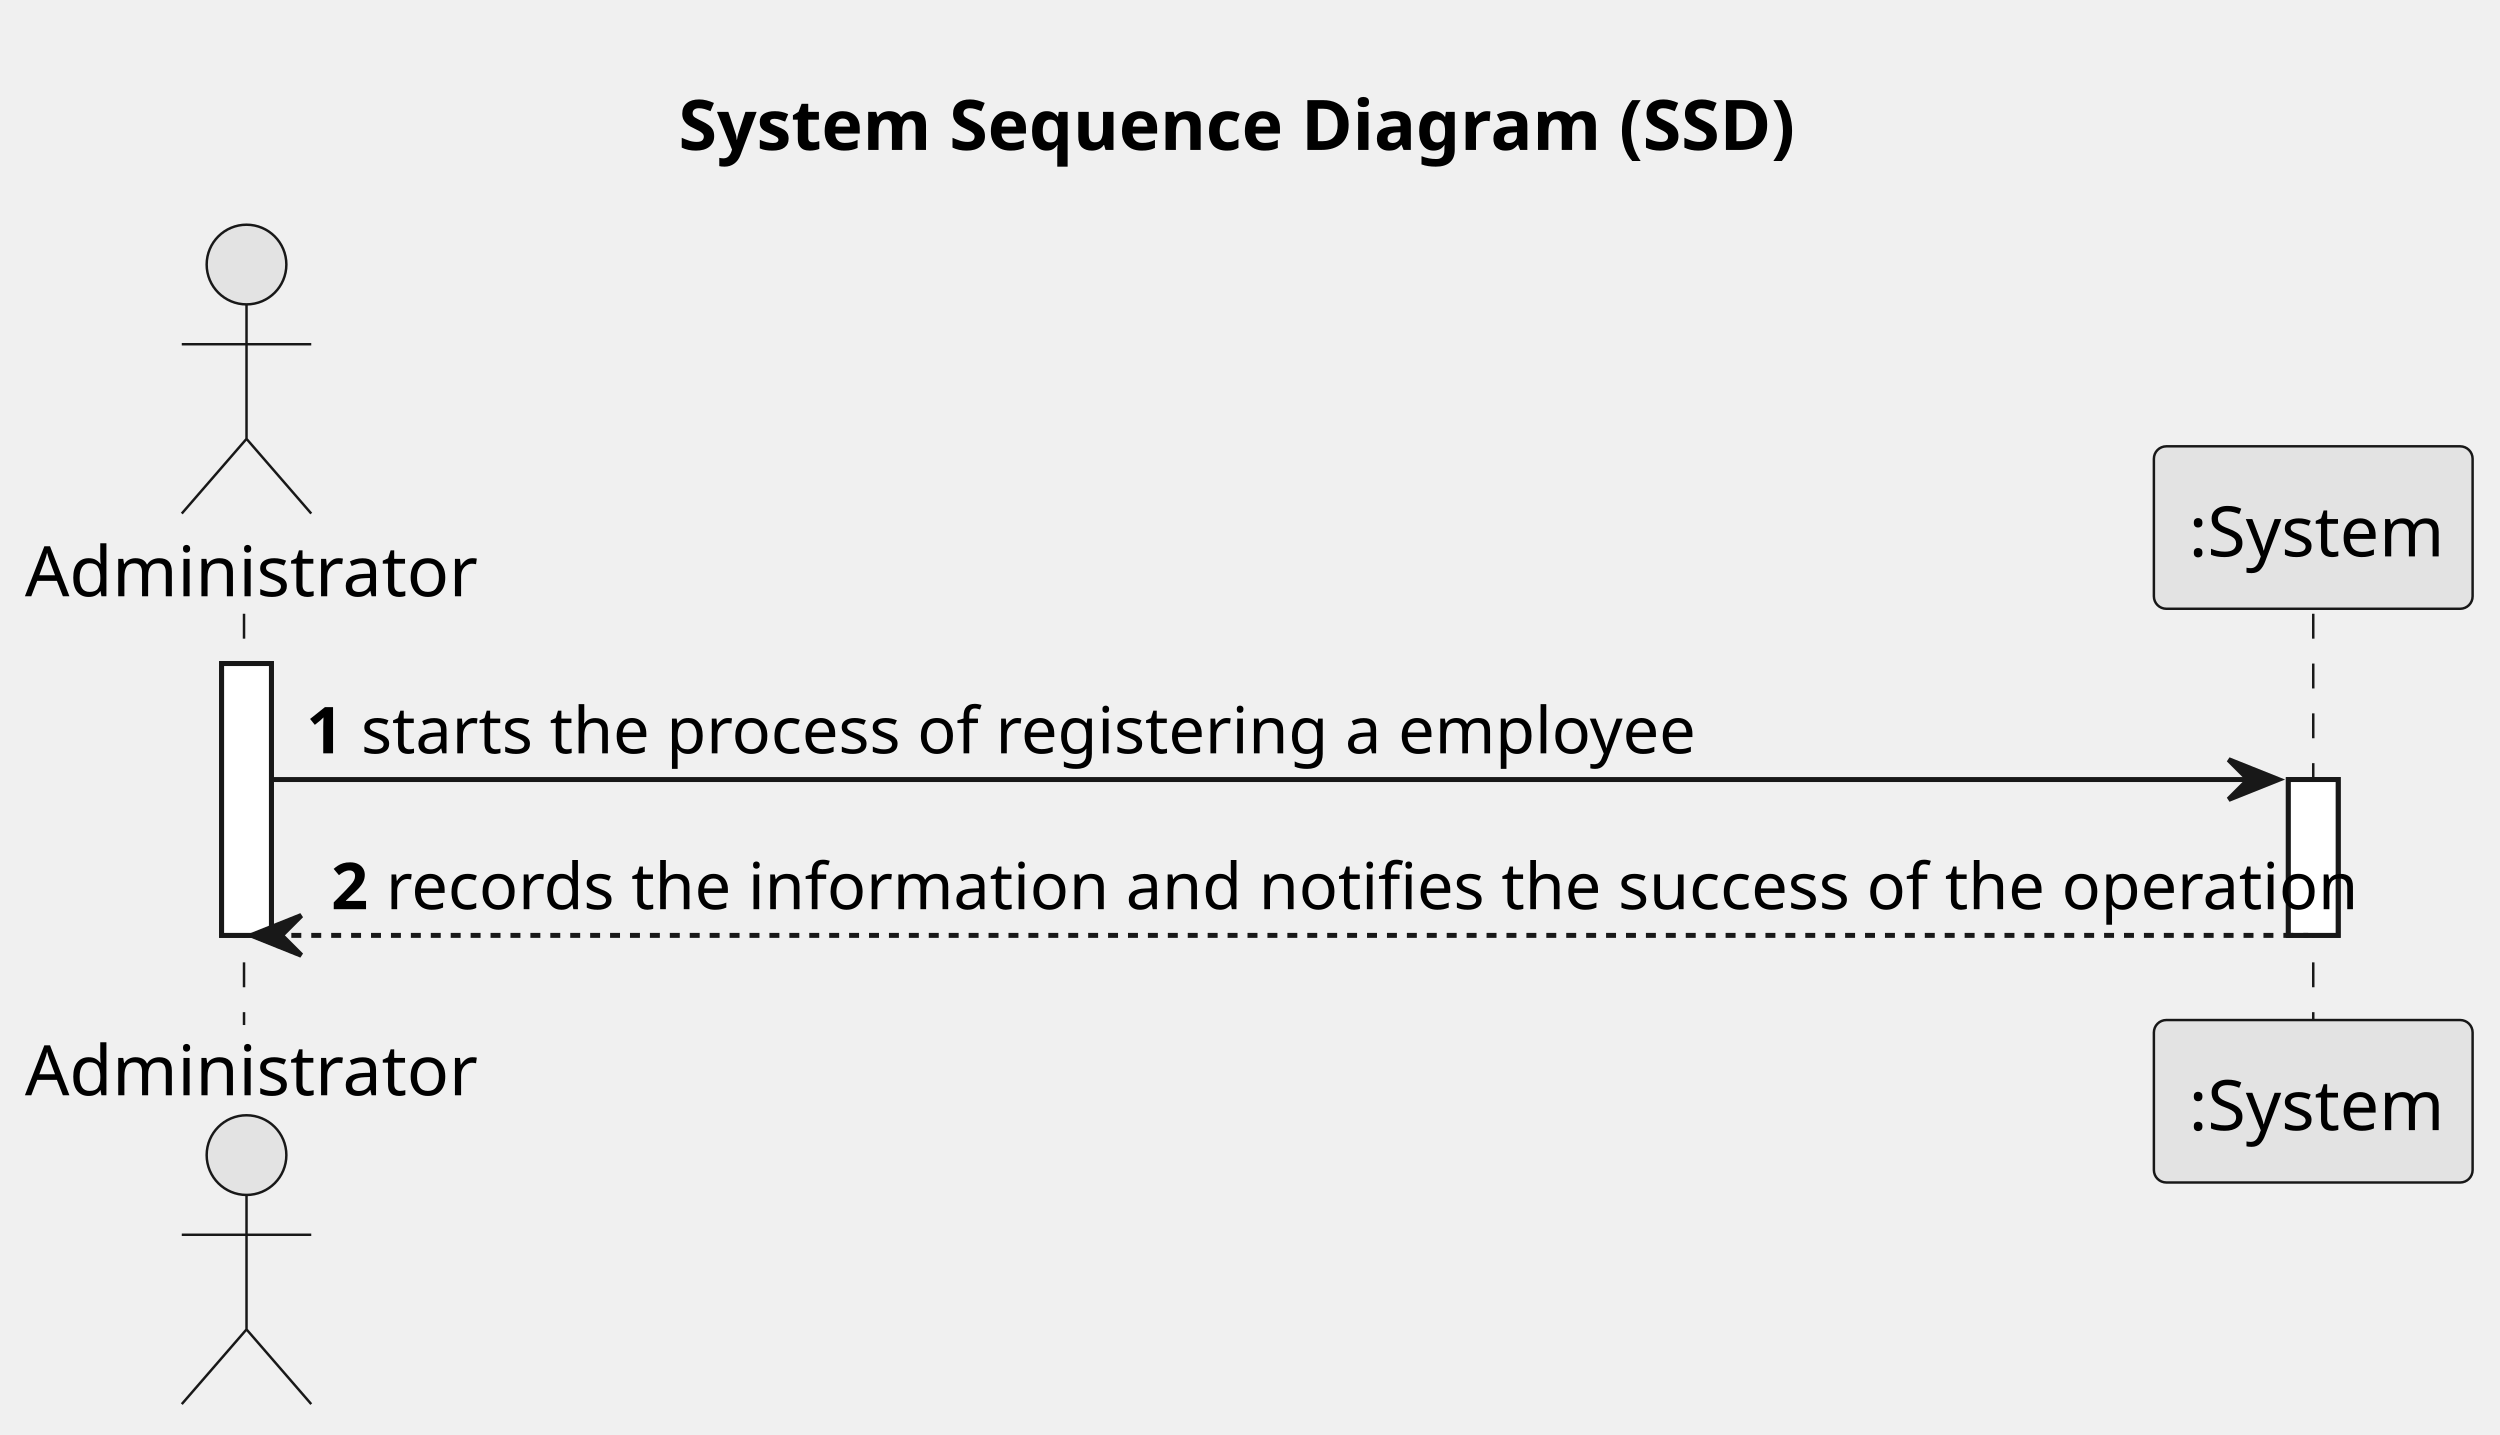
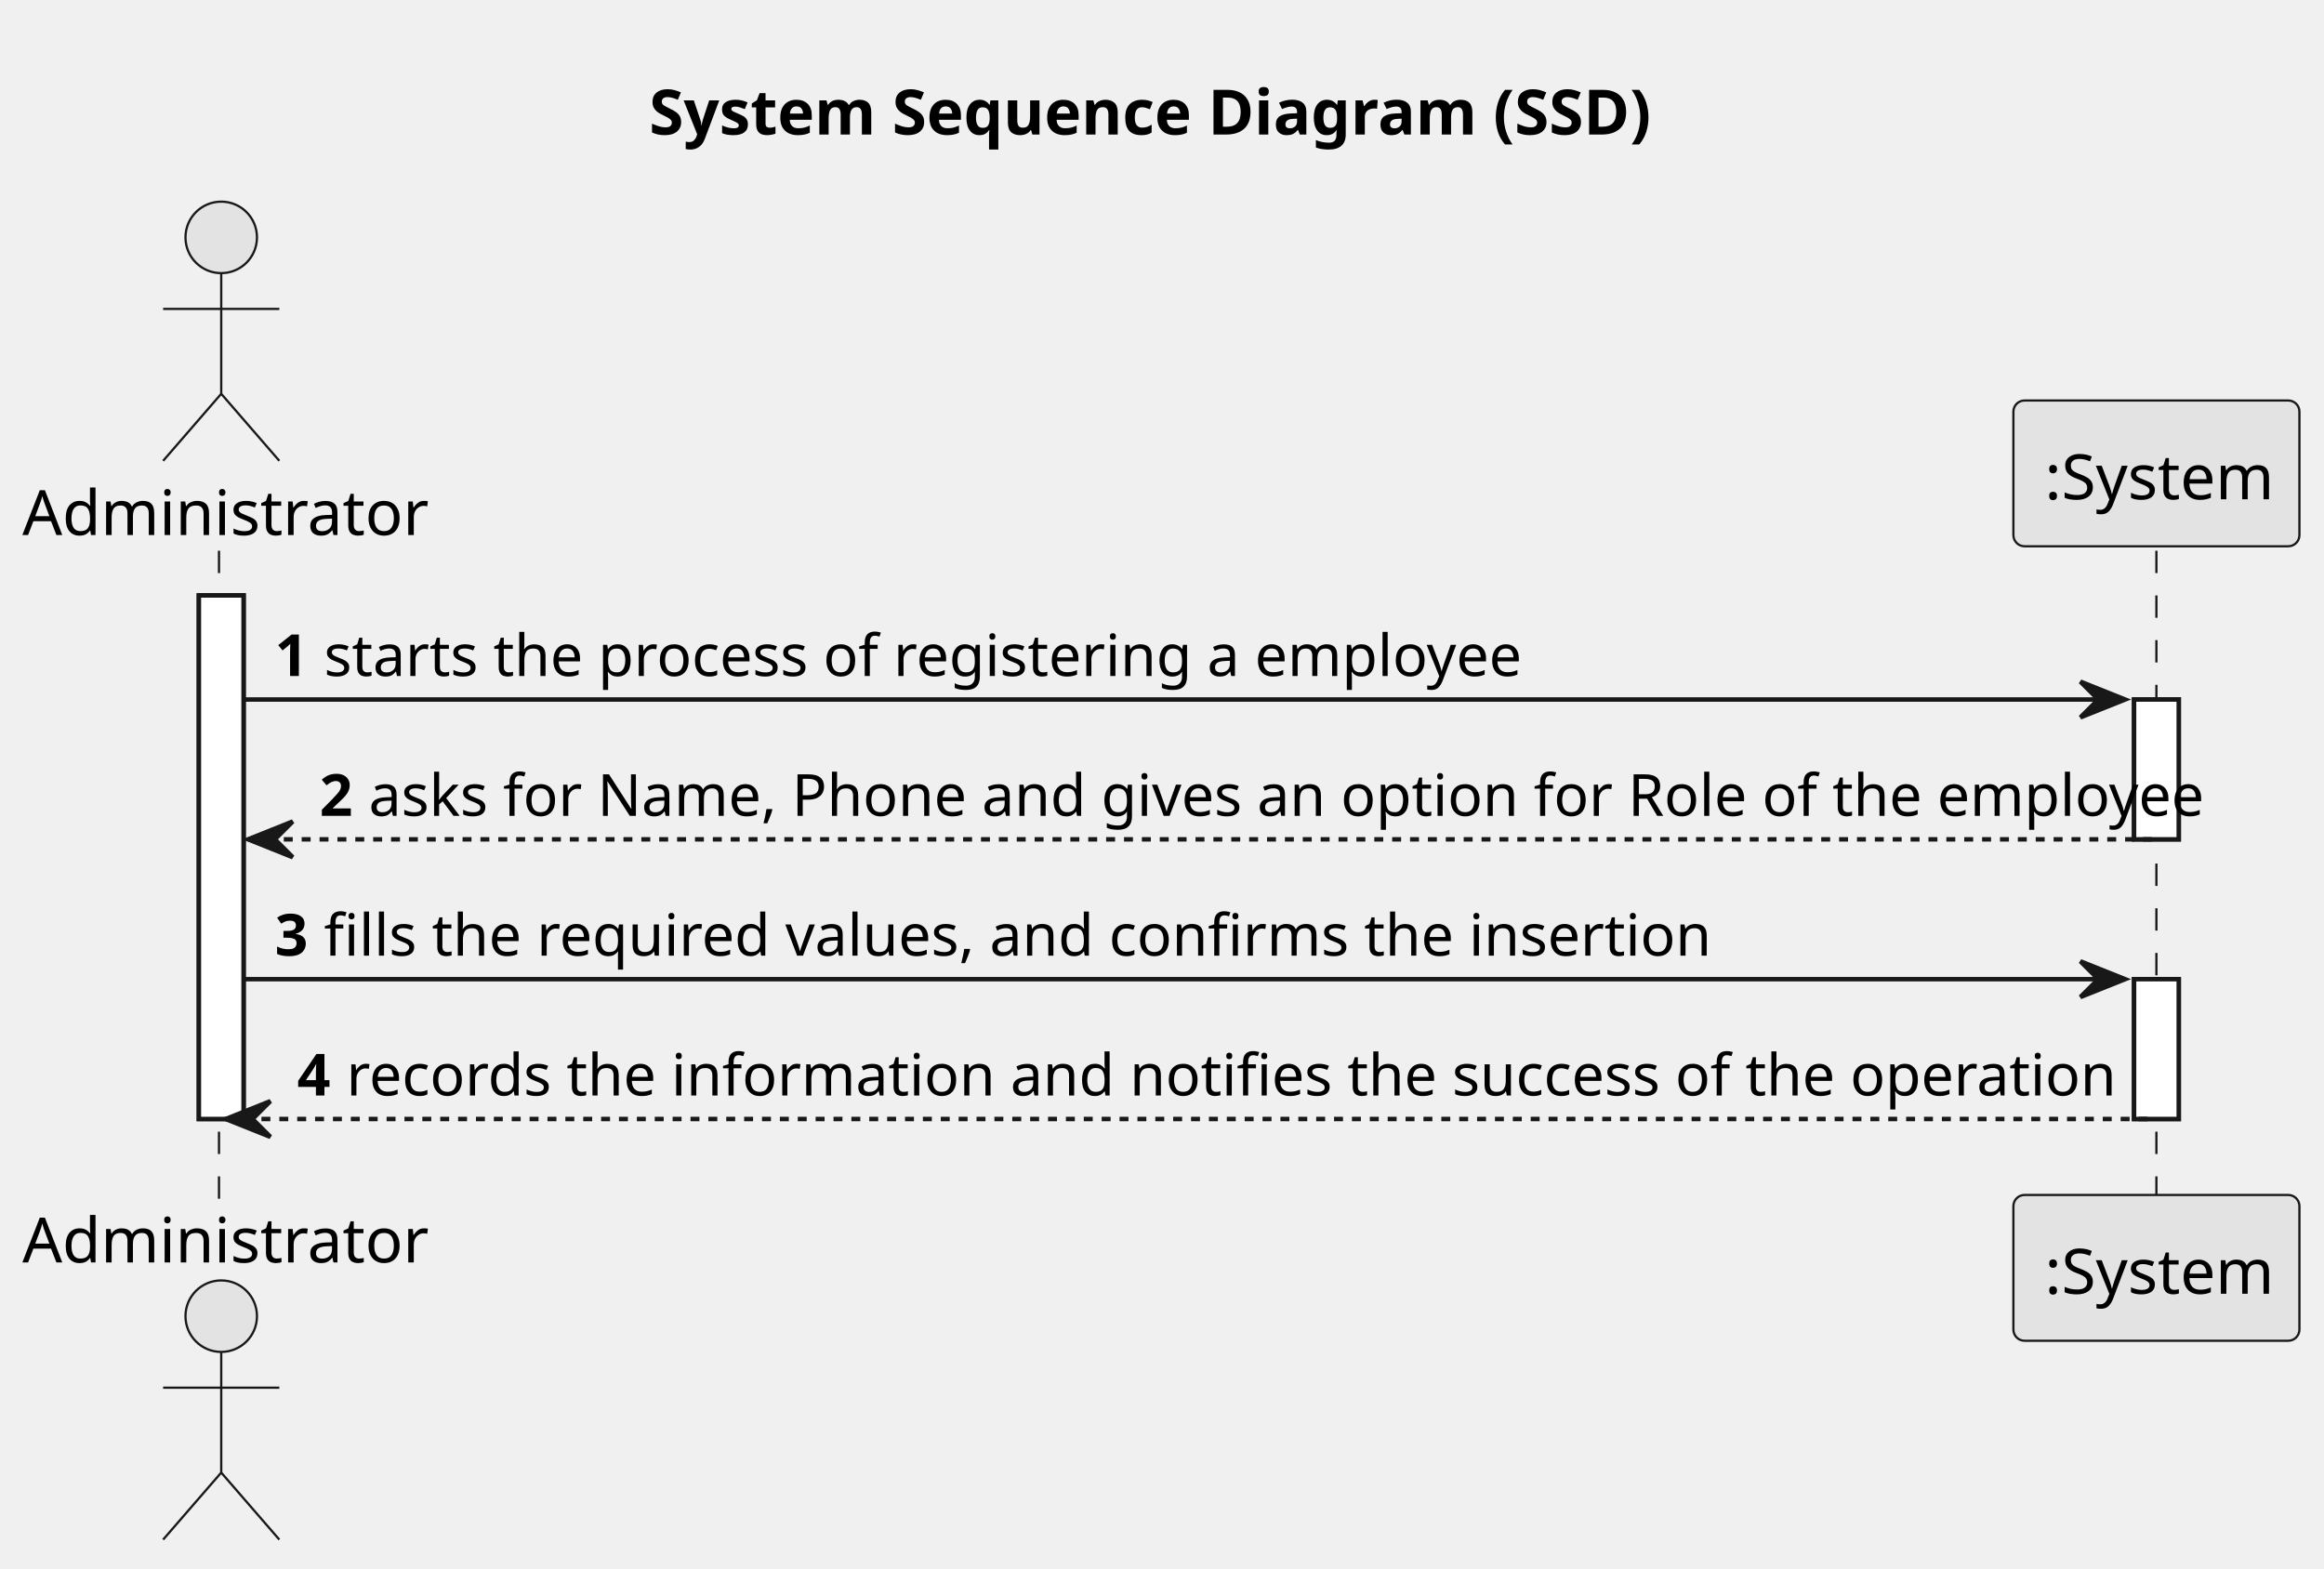
- <svg xmlns="http://www.w3.org/2000/svg" contentStyleType="text/css" height="288px" preserveAspectRatio="none" style="width:502px;height:288px;background:#FFFFFF;" version="1.1" viewBox="0 0 502 288" width="502px" zoomAndPan="magnify">
+ <svg xmlns="http://www.w3.org/2000/svg" contentStyleType="text/css" height="351px" preserveAspectRatio="none" style="width:520px;height:351px;background:#FFFFFF;" version="1.1" viewBox="0 0 520 351" width="520px" zoomAndPan="magnify">
  <defs />
  <g>
-     <text fill="#000000" font-family="sans-serif" font-size="14" font-weight="bold" lengthAdjust="spacing" textLength="228" x="136.25" y="30.107">System Sequence Diagram (SSD)</text>
-     <rect fill="#FFFFFF" height="54.582" style="stroke:#181818;stroke-width:1.0;" width="10" x="44.5" y="133.242" />
-     <rect fill="#FFFFFF" height="31.291" style="stroke:#181818;stroke-width:1.0;" width="10" x="459.5" y="156.533" />
-     <line style="stroke:#181818;stroke-width:0.5;stroke-dasharray:5.0,5.0;" x1="49" x2="49" y1="123.242" y2="205.824" />
-     <line style="stroke:#181818;stroke-width:0.5;stroke-dasharray:5.0,5.0;" x1="464.5" x2="464.5" y1="123.242" y2="205.824" />
+     <text fill="#000000" font-family="sans-serif" font-size="14" font-weight="bold" lengthAdjust="spacing" textLength="228" x="145.25" y="30.107">System Sequence Diagram (SSD)</text>
+     <rect fill="#FFFFFF" height="117.164" style="stroke:#181818;stroke-width:1.0;" width="10" x="44.5" y="133.242" />
+     <rect fill="#FFFFFF" height="31.291" style="stroke:#181818;stroke-width:1.0;" width="10" x="477.5" y="156.533" />
+     <rect fill="#FFFFFF" height="31.291" style="stroke:#181818;stroke-width:1.0;" width="10" x="477.5" y="219.115" />
+     <line style="stroke:#181818;stroke-width:0.5;stroke-dasharray:5.0,5.0;" x1="49" x2="49" y1="123.242" y2="268.406" />
+     <line style="stroke:#181818;stroke-width:0.5;stroke-dasharray:5.0,5.0;" x1="482.5" x2="482.5" y1="123.242" y2="268.406" />
    <text fill="#000000" font-family="sans-serif" font-size="14" lengthAdjust="spacing" textLength="83" x="5" y="119.728">Administrator</text>
    <ellipse cx="49.5" cy="53.121" fill="#E3E3E3" rx="8" ry="8" style="stroke:#181818;stroke-width:0.5;" />
    <path d="M49.5,61.121 L49.5,88.121 M36.5,69.121 L62.5,69.121 M49.5,88.121 L36.5,103.121 M49.5,88.121 L62.5,103.121 " fill="none" style="stroke:#181818;stroke-width:0.5;" />
-     <text fill="#000000" font-family="sans-serif" font-size="14" lengthAdjust="spacing" textLength="83" x="5" y="219.932">Administrator</text>
-     <ellipse cx="49.5" cy="231.945" fill="#E3E3E3" rx="8" ry="8" style="stroke:#181818;stroke-width:0.5;" />
-     <path d="M49.5,239.945 L49.5,266.945 M36.5,247.945 L62.5,247.945 M49.5,266.945 L36.5,281.945 M49.5,266.945 L62.5,281.945 " fill="none" style="stroke:#181818;stroke-width:0.5;" />
-     <rect fill="#E3E3E3" height="32.621" rx="2.5" ry="2.5" style="stroke:#181818;stroke-width:0.5;" width="64" x="432.5" y="89.621" />
-     <text fill="#000000" font-family="sans-serif" font-size="14" lengthAdjust="spacing" textLength="50" x="439.5" y="111.728">:System</text>
-     <rect fill="#E3E3E3" height="32.621" rx="2.5" ry="2.5" style="stroke:#181818;stroke-width:0.5;" width="64" x="432.5" y="204.824" />
-     <text fill="#000000" font-family="sans-serif" font-size="14" lengthAdjust="spacing" textLength="50" x="439.5" y="226.932">:System</text>
-     <rect fill="#FFFFFF" height="54.582" style="stroke:#181818;stroke-width:1.0;" width="10" x="44.5" y="133.242" />
-     <rect fill="#FFFFFF" height="31.291" style="stroke:#181818;stroke-width:1.0;" width="10" x="459.5" y="156.533" />
-     <polygon fill="#181818" points="447.5,152.533,457.5,156.533,447.5,160.533,451.5,156.533" style="stroke:#181818;stroke-width:1.0;" />
-     <line style="stroke:#181818;stroke-width:1.0;" x1="54.5" x2="453.5" y1="156.533" y2="156.533" />
+     <text fill="#000000" font-family="sans-serif" font-size="14" lengthAdjust="spacing" textLength="83" x="5" y="282.514">Administrator</text>
+     <ellipse cx="49.5" cy="294.527" fill="#E3E3E3" rx="8" ry="8" style="stroke:#181818;stroke-width:0.5;" />
+     <path d="M49.5,302.527 L49.5,329.527 M36.5,310.527 L62.5,310.527 M49.5,329.527 L36.5,344.527 M49.5,329.527 L62.5,344.527 " fill="none" style="stroke:#181818;stroke-width:0.5;" />
+     <rect fill="#E3E3E3" height="32.621" rx="2.5" ry="2.5" style="stroke:#181818;stroke-width:0.5;" width="64" x="450.5" y="89.621" />
+     <text fill="#000000" font-family="sans-serif" font-size="14" lengthAdjust="spacing" textLength="50" x="457.5" y="111.728">:System</text>
+     <rect fill="#E3E3E3" height="32.621" rx="2.5" ry="2.5" style="stroke:#181818;stroke-width:0.5;" width="64" x="450.5" y="267.406" />
+     <text fill="#000000" font-family="sans-serif" font-size="14" lengthAdjust="spacing" textLength="50" x="457.5" y="289.514">:System</text>
+     <rect fill="#FFFFFF" height="117.164" style="stroke:#181818;stroke-width:1.0;" width="10" x="44.5" y="133.242" />
+     <rect fill="#FFFFFF" height="31.291" style="stroke:#181818;stroke-width:1.0;" width="10" x="477.5" y="156.533" />
+     <rect fill="#FFFFFF" height="31.291" style="stroke:#181818;stroke-width:1.0;" width="10" x="477.5" y="219.115" />
+     <polygon fill="#181818" points="465.5,152.533,475.5,156.533,465.5,160.533,469.5,156.533" style="stroke:#181818;stroke-width:1.0;" />
+     <line style="stroke:#181818;stroke-width:1.0;" x1="54.5" x2="471.5" y1="156.533" y2="156.533" />
    <text fill="#000000" font-family="sans-serif" font-size="13" font-weight="bold" lengthAdjust="spacing" textLength="7" x="61.5" y="151.27">1</text>
    <text fill="#000000" font-family="sans-serif" font-size="13" lengthAdjust="spacing" textLength="254" x="72.5" y="151.27">starts the process of registering a employee</text>
-     <polygon fill="#181818" points="60.5,183.824,50.5,187.824,60.5,191.824,56.5,187.824" style="stroke:#181818;stroke-width:1.0;" />
-     <line style="stroke:#181818;stroke-width:1.0;stroke-dasharray:2.0,2.0;" x1="54.5" x2="463.5" y1="187.824" y2="187.824" />
-     <text fill="#000000" font-family="sans-serif" font-size="13" font-weight="bold" lengthAdjust="spacing" textLength="7" x="66.5" y="182.561">2</text>
-     <text fill="#000000" font-family="sans-serif" font-size="13" lengthAdjust="spacing" textLength="370" x="77.5" y="182.561">records the information and notifies the success of the operation</text>
+     <polygon fill="#181818" points="65.5,183.824,55.5,187.824,65.5,191.824,61.5,187.824" style="stroke:#181818;stroke-width:1.0;" />
+     <line style="stroke:#181818;stroke-width:1.0;stroke-dasharray:2.0,2.0;" x1="59.5" x2="481.5" y1="187.824" y2="187.824" />
+     <text fill="#000000" font-family="sans-serif" font-size="13" font-weight="bold" lengthAdjust="spacing" textLength="7" x="71.5" y="182.561">2</text>
+     <text fill="#000000" font-family="sans-serif" font-size="13" lengthAdjust="spacing" textLength="388" x="82.5" y="182.561">asks for Name, Phone and gives an option for Role of the employee</text>
+     <polygon fill="#181818" points="465.5,215.115,475.5,219.115,465.5,223.115,469.5,219.115" style="stroke:#181818;stroke-width:1.0;" />
+     <line style="stroke:#181818;stroke-width:1.0;" x1="54.5" x2="471.5" y1="219.115" y2="219.115" />
+     <text fill="#000000" font-family="sans-serif" font-size="13" font-weight="bold" lengthAdjust="spacing" textLength="7" x="61.5" y="213.852">3</text>
+     <text fill="#000000" font-family="sans-serif" font-size="13" lengthAdjust="spacing" textLength="288" x="72.5" y="213.852">fills the required values, and confirms the insertion</text>
+     <polygon fill="#181818" points="60.5,246.406,50.5,250.406,60.5,254.406,56.5,250.406" style="stroke:#181818;stroke-width:1.0;" />
+     <line style="stroke:#181818;stroke-width:1.0;stroke-dasharray:2.0,2.0;" x1="54.5" x2="481.5" y1="250.406" y2="250.406" />
+     <text fill="#000000" font-family="sans-serif" font-size="13" font-weight="bold" lengthAdjust="spacing" textLength="7" x="66.5" y="245.144">4</text>
+     <text fill="#000000" font-family="sans-serif" font-size="13" lengthAdjust="spacing" textLength="370" x="77.5" y="245.144">records the information and notifies the success of the operation</text>
  </g>
</svg>
